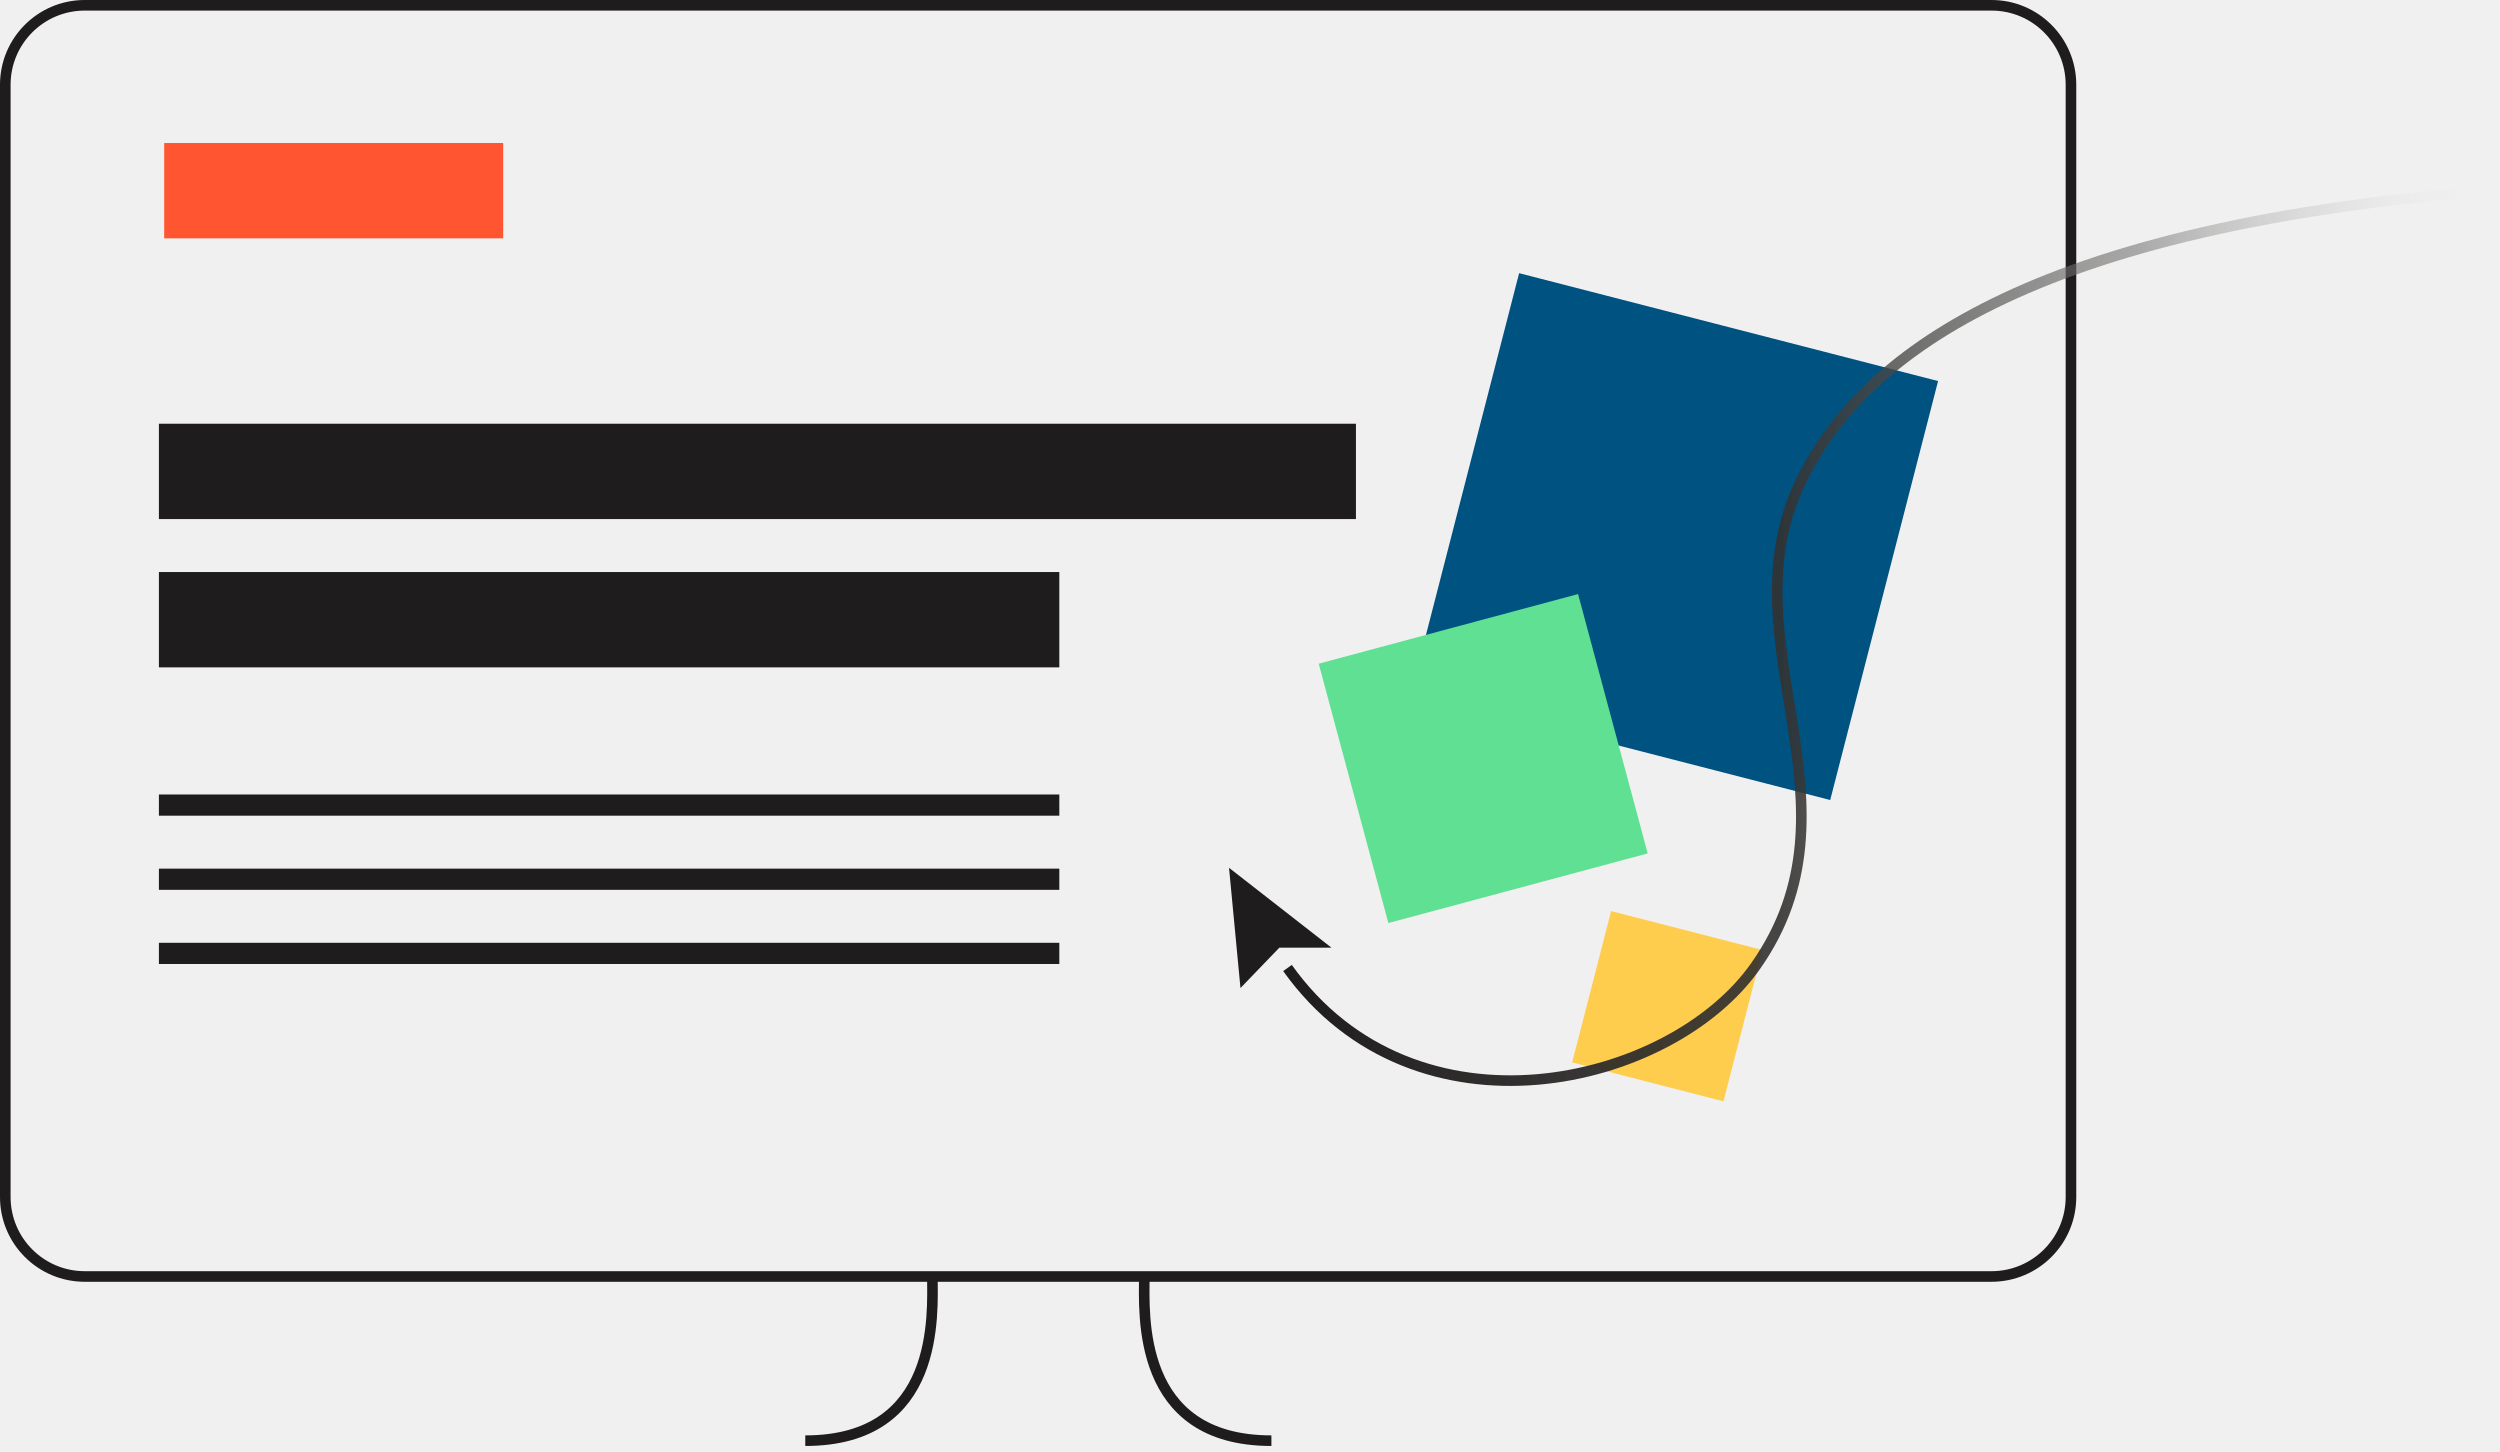
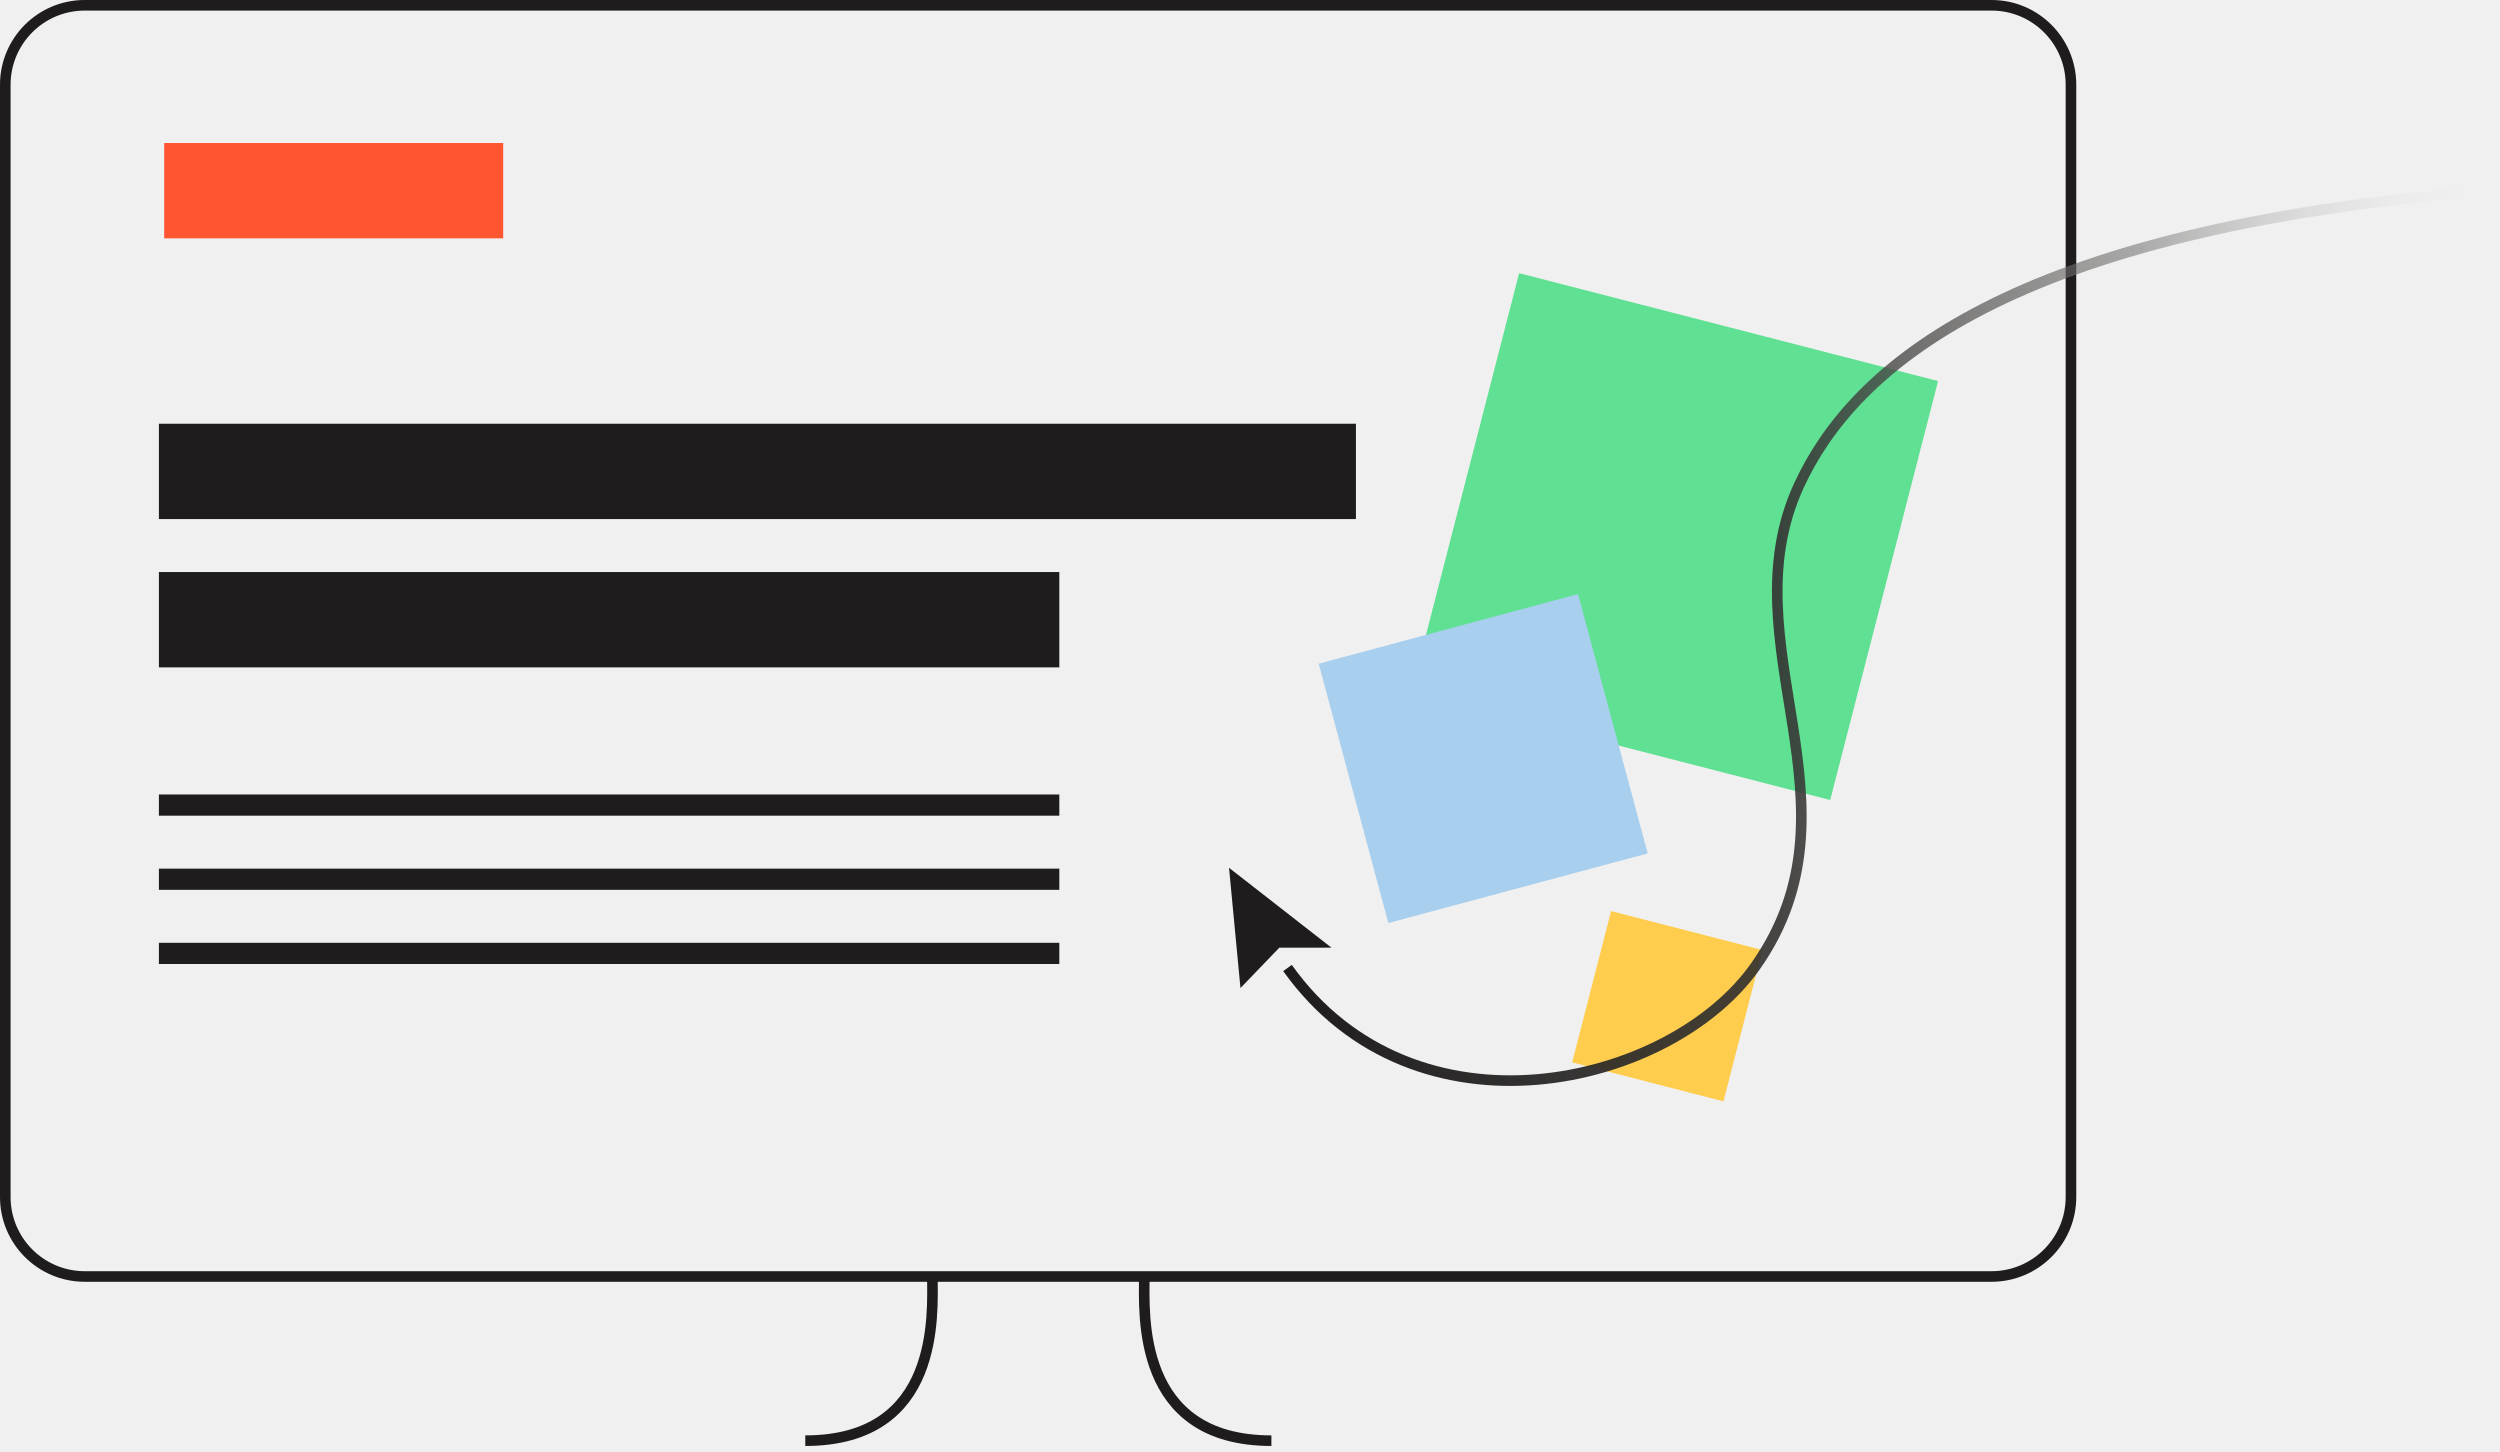
<svg xmlns="http://www.w3.org/2000/svg" width="236" height="137" viewBox="0 0 236 137" fill="none">
  <g clip-path="url(#clip0_174_7165)">
    <path d="M166.373 89.683L152.089 86.005L148.411 100.289L162.695 103.968L166.373 89.683Z" fill="#FFCD4E" />
-     <path d="M182.955 35.972L143.405 25.788L133.221 65.338L172.771 75.522L182.955 35.972Z" fill="#005281" />
+     <path d="M182.955 35.972L143.405 25.788L133.221 65.338L172.771 75.522L182.955 35.972Z" fill="#60E093" />
    <path d="M188 0.5H8C3.858 0.5 0.5 3.858 0.5 8V113C0.5 117.142 3.858 120.5 8 120.5H188C192.142 120.5 195.5 117.142 195.5 113V8C195.5 3.858 192.142 0.5 188 0.5Z" stroke="#1E1C1C" />
    <path d="M116.02 81.92L117.1 93.27L120.77 89.46H125.69L116.02 81.92Z" fill="#1E1C1C" />
    <path d="M121.54 91.38C133.61 108.29 157.74 102.58 165.72 91.21C176.45 75.97 162.97 60.78 169.81 45.85C174.94 34.69 189.63 21.62 235 18" stroke="url(#paint0_linear_174_7165)" stroke-miterlimit="10" />
    <path d="M47.5 13.5H15.5V22.5H47.5V13.5Z" fill="#FF5631" />
    <path d="M128 40H15V49H128V40Z" fill="#1E1C1C" />
    <path d="M100 54H15V63H100V54Z" fill="#1E1C1C" />
    <path d="M100 75H15V77H100V75Z" fill="#1E1C1C" />
    <path d="M100 82H15V84H100V82Z" fill="#1E1C1C" />
    <path d="M100 89H15V91H100V89Z" fill="#1E1C1C" />
    <path d="M88.019 120.5C88.019 124 88.82 136 76.019 136" stroke="#1E1C1C" />
    <path d="M108.02 120.5C108.02 124 107.22 136 120.02 136" stroke="#1E1C1C" />
-     <path d="M148.969 56.079L124.486 62.653L131.06 87.135L155.543 80.562L148.969 56.079Z" fill="#60E093" />
+     <path d="M148.969 56.079L124.486 62.653L131.06 87.135L155.543 80.562L148.969 56.079Z" fill="#A8CFEE" />
  </g>
  <defs>
    <linearGradient id="paint0_linear_174_7165" x1="235.04" y1="60.01" x2="121.37" y2="60.01" gradientUnits="userSpaceOnUse">
      <stop stop-color="#F4F3F2" stop-opacity="0" />
      <stop offset="0.02" stop-color="#EAE9E8" stop-opacity="0.05" />
      <stop offset="0.29" stop-color="#777675" stop-opacity="0.58" />
      <stop offset="0.59" stop-color="#333231" stop-opacity="0.9" />
      <stop offset="1" stop-color="#1E1C1C" />
    </linearGradient>
    <clipPath id="clip0_174_7165">
      <rect width="235.04" height="136.5" fill="white" />
    </clipPath>
  </defs>
</svg>
